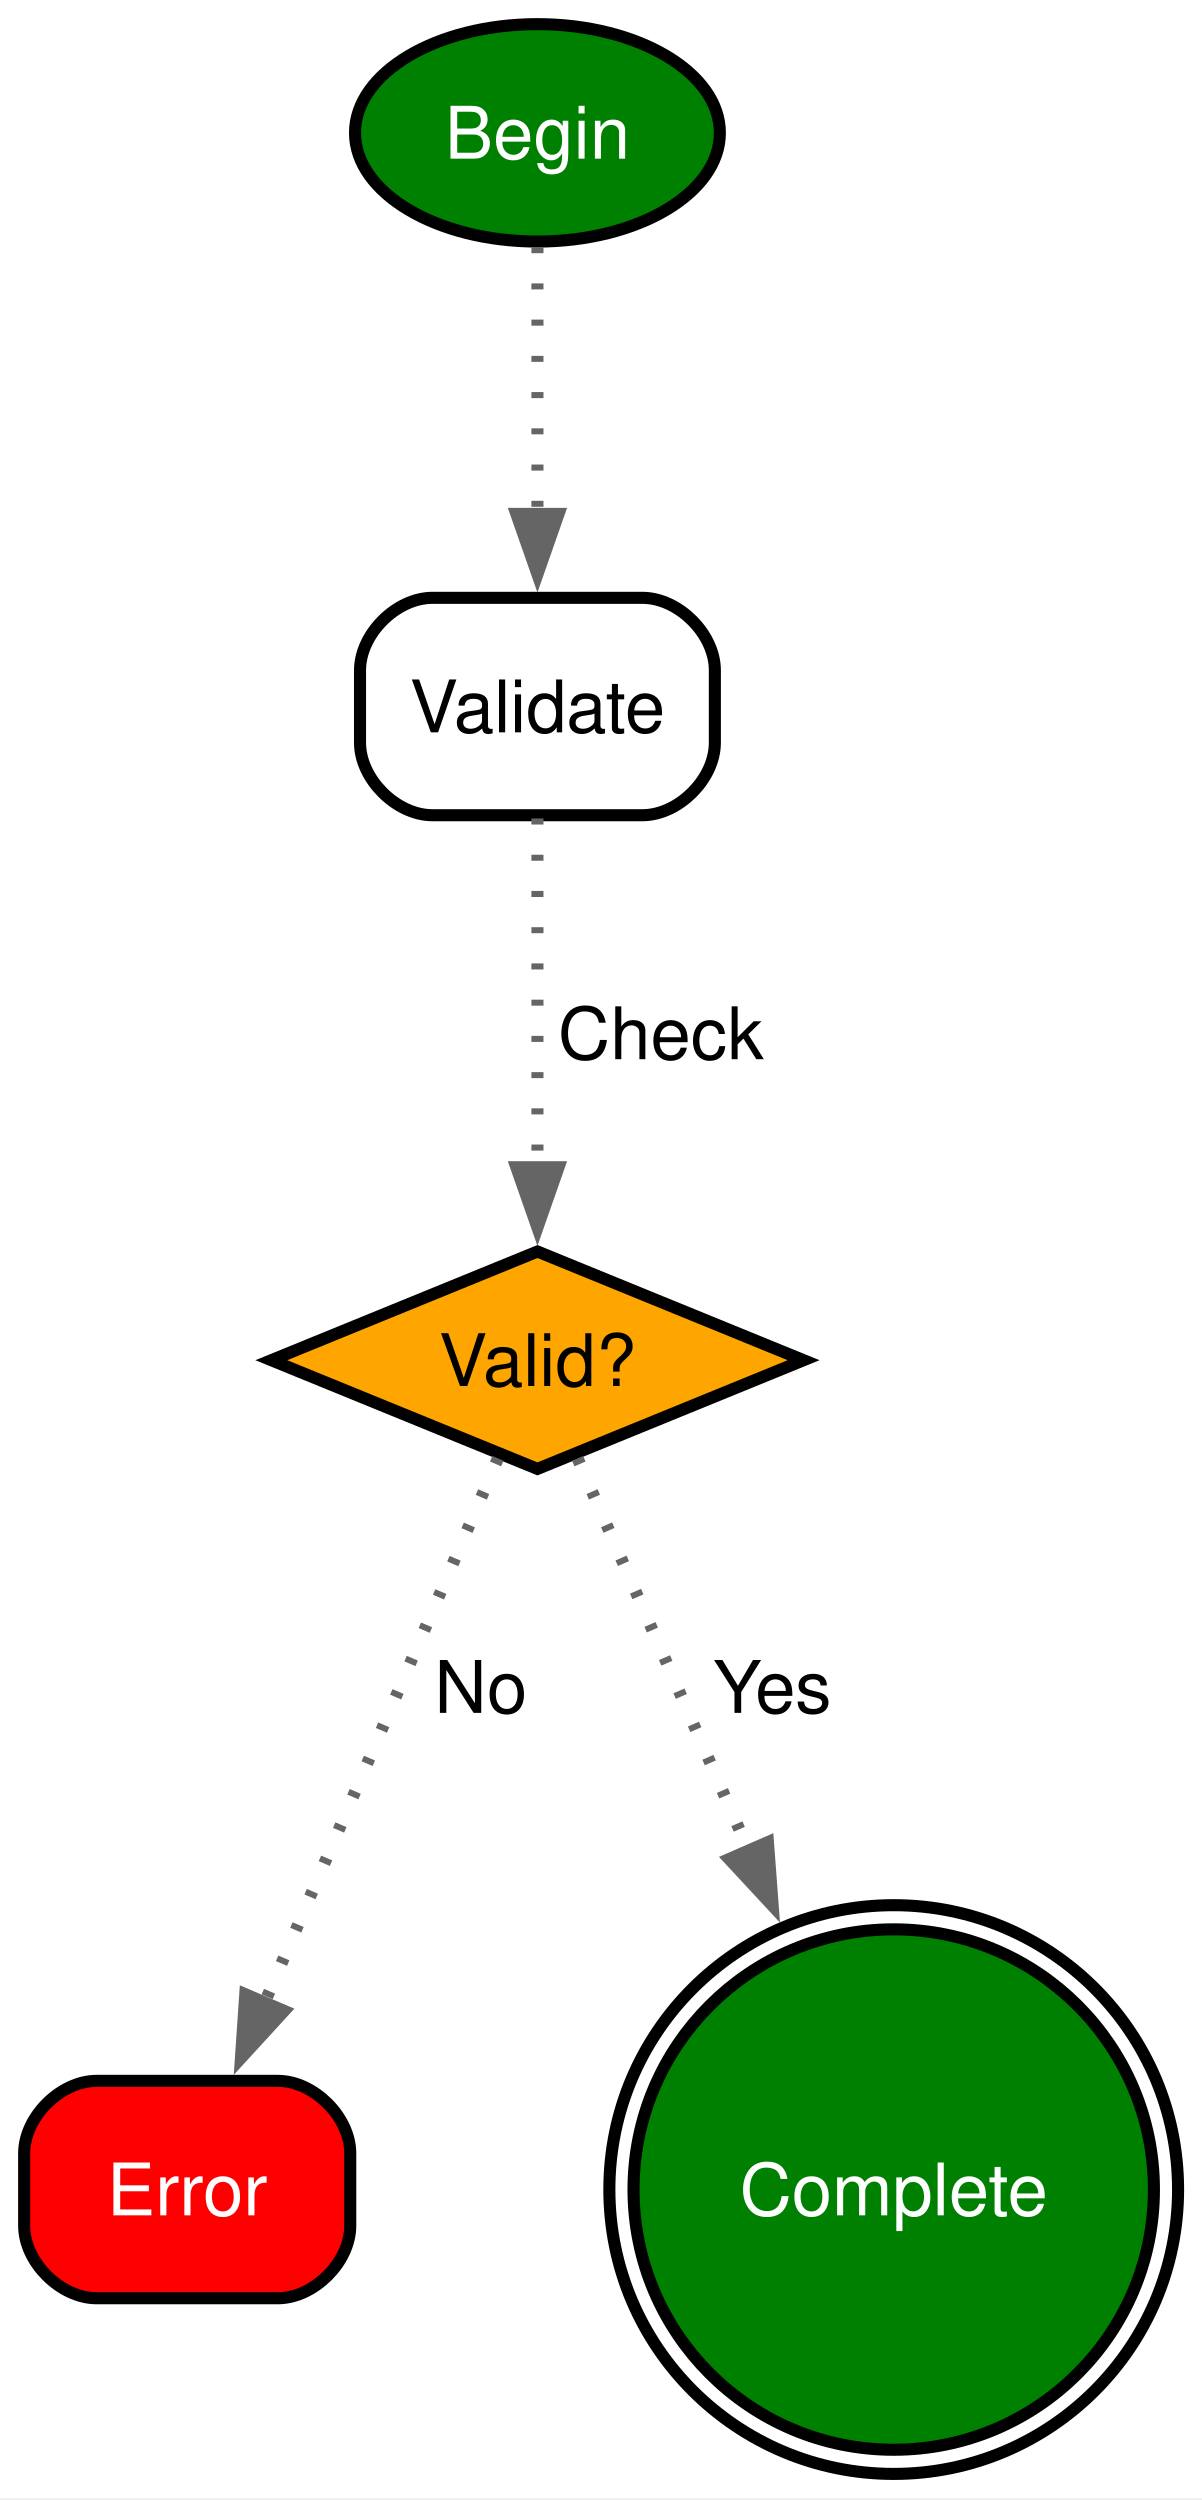
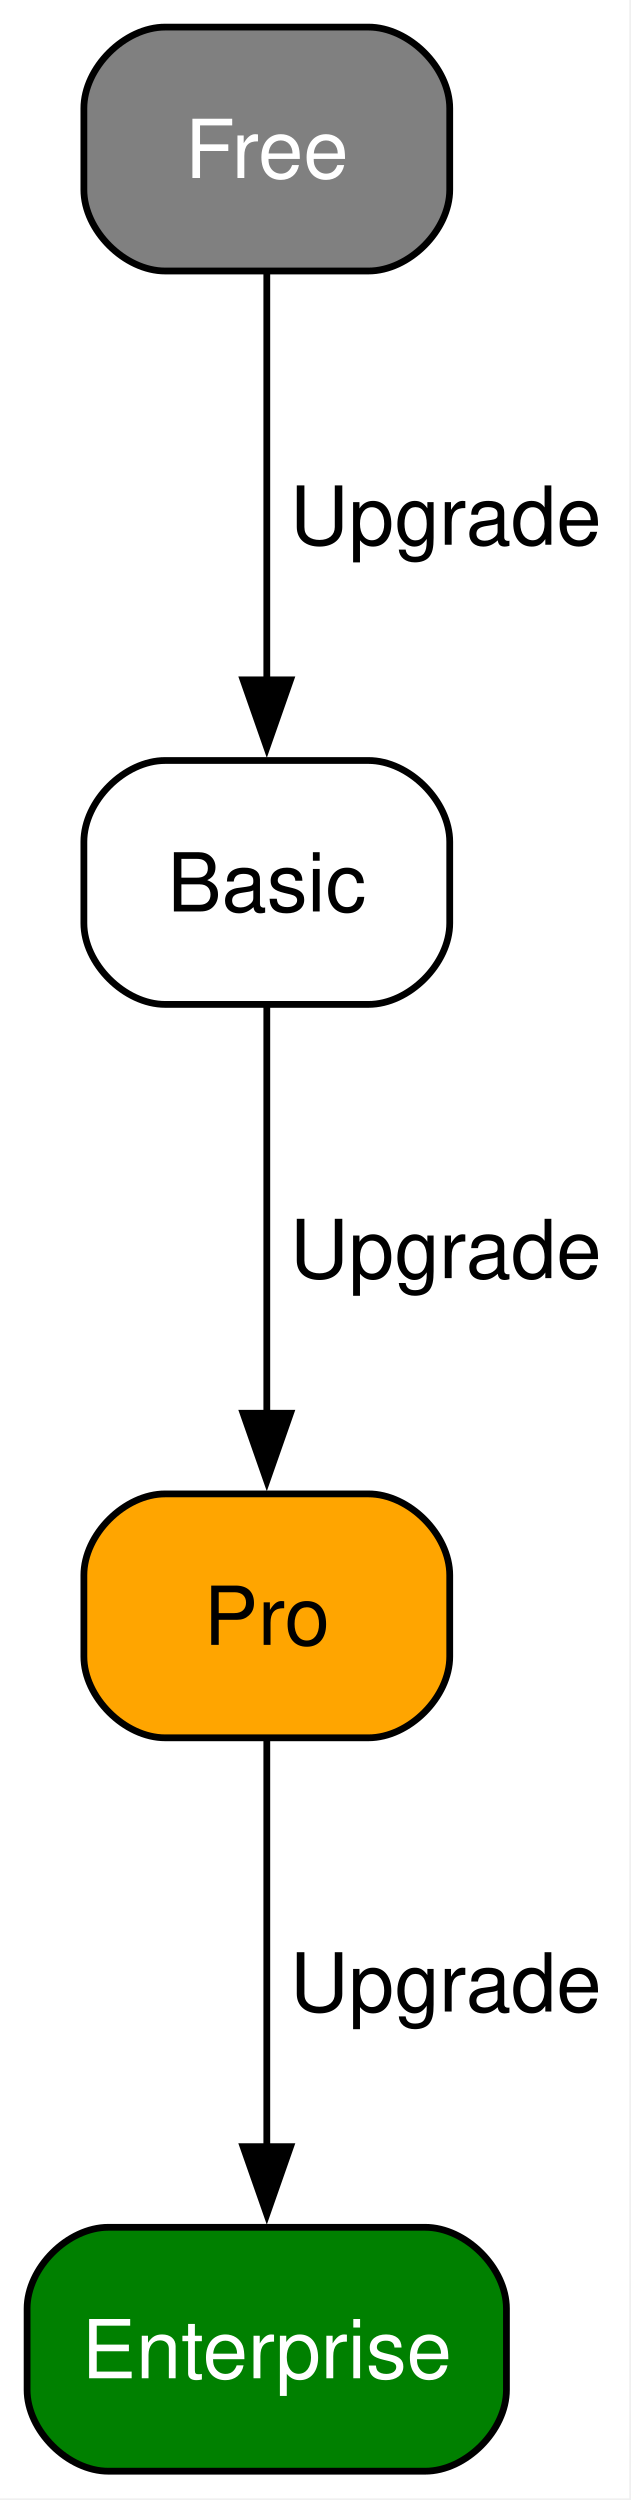
- <svg xmlns="http://www.w3.org/2000/svg" xmlns:xlink="http://www.w3.org/1999/xlink" width="199pt" height="414pt" viewBox="0.00 0.00 199.00 414.00">
-   <g id="graph0" class="graph" transform="scale(1 1) rotate(0) translate(4 409.68)">
+ <svg xmlns="http://www.w3.org/2000/svg" xmlns:xlink="http://www.w3.org/1999/xlink" width="93pt" height="369pt" viewBox="0.00 0.00 93.00 369.00">
+   <g id="graph0" class="graph" transform="scale(1 1) rotate(0) translate(4 364.75)">
    <g id="a_graph0">
      <a xlink:title=" ">
-         <polygon fill="white" stroke="none" points="-4,4 -4,-409.68 195.09,-409.68 195.09,4 -4,4" />
+         <polygon fill="white" stroke="none" points="-4,4 -4,-364.75 88.88,-364.75 88.88,4 -4,4" />
      </a>
    </g>
    <g id="node1" class="node">
      <g id="a_node1">
        <a xlink:title=" ">
-           <ellipse fill="#008000" stroke="black" stroke-width="2" cx="85" cy="-387.68" rx="30.21" ry="18" />
-           <text xml:space="preserve" text-anchor="middle" x="85" y="-383.41" font-family="Helvetica,sans-Serif" font-size="12.00" fill="white">Begin</text>
+           <path fill="#808080" stroke="black" d="M50.38,-360.75C50.38,-360.75 20.38,-360.75 20.38,-360.75 14.38,-360.75 8.38,-354.75 8.38,-348.75 8.38,-348.75 8.38,-336.75 8.38,-336.75 8.38,-330.75 14.38,-324.75 20.38,-324.75 20.38,-324.75 50.38,-324.75 50.38,-324.75 56.38,-324.75 62.38,-330.75 62.38,-336.75 62.38,-336.75 62.38,-348.75 62.38,-348.75 62.38,-354.75 56.38,-360.75 50.38,-360.75" />
+           <text xml:space="preserve" text-anchor="middle" x="35.38" y="-338.48" font-family="Helvetica,sans-Serif" font-size="12.00" fill="white">Free</text>
        </a>
      </g>
    </g>
    <g id="node2" class="node">
      <g id="a_node2">
        <a xlink:title=" ">
-           <path fill="#ffffff" stroke="black" stroke-width="2" d="M102.38,-310.68C102.38,-310.68 67.62,-310.68 67.62,-310.68 61.62,-310.68 55.62,-304.68 55.62,-298.68 55.62,-298.68 55.62,-286.68 55.62,-286.68 55.62,-280.68 61.62,-274.68 67.62,-274.68 67.62,-274.68 102.38,-274.68 102.38,-274.68 108.38,-274.68 114.38,-280.68 114.38,-286.68 114.38,-286.68 114.38,-298.68 114.38,-298.68 114.38,-304.68 108.38,-310.68 102.38,-310.68" />
-           <text xml:space="preserve" text-anchor="middle" x="85" y="-288.41" font-family="Helvetica,sans-Serif" font-size="12.00">Validate</text>
+           <path fill="#ffffff" stroke="black" d="M50.38,-252.5C50.38,-252.5 20.38,-252.5 20.38,-252.5 14.38,-252.5 8.38,-246.5 8.38,-240.5 8.38,-240.5 8.38,-228.5 8.38,-228.5 8.38,-222.5 14.38,-216.5 20.38,-216.5 20.38,-216.5 50.38,-216.5 50.38,-216.5 56.38,-216.5 62.38,-222.5 62.38,-228.5 62.38,-228.5 62.38,-240.5 62.38,-240.5 62.38,-246.5 56.38,-252.5 50.38,-252.5" />
+           <text xml:space="preserve" text-anchor="middle" x="35.38" y="-230.22" font-family="Helvetica,sans-Serif" font-size="12.00">Basic</text>
        </a>
      </g>
    </g>
    <g id="edge1" class="edge">
-       <path fill="none" stroke="#656565" stroke-width="2" stroke-dasharray="1,5" d="M85,-368.75C85,-356.14 85,-338.96 85,-324.21" />
-       <polygon fill="#656565" stroke="#656565" stroke-width="2" points="88.5,-324.58 85,-314.58 81.5,-324.58 88.5,-324.58" />
+       <path fill="none" stroke="#000000" d="M35.38,-324.68C35.38,-308.43 35.38,-283.67 35.38,-264.36" />
+       <polygon fill="#000000" stroke="#000000" points="38.88,-264.4 35.38,-254.4 31.88,-264.4 38.88,-264.4" />
+       <text xml:space="preserve" text-anchor="middle" x="60.12" y="-284.35" font-family="Helvetica,sans-Serif" font-size="12.00"> Upgrade</text>
    </g>
    <g id="node3" class="node">
      <g id="a_node3">
        <a xlink:title=" ">
-           <polygon fill="#ffa500" stroke="black" stroke-width="2" points="85,-202.43 40.93,-184.43 85,-166.43 129.07,-184.43 85,-202.43" />
-           <text xml:space="preserve" text-anchor="middle" x="85" y="-180.16" font-family="Helvetica,sans-Serif" font-size="12.00">Valid?</text>
+           <path fill="#ffa500" stroke="black" d="M50.38,-144.25C50.38,-144.25 20.38,-144.25 20.38,-144.25 14.38,-144.25 8.38,-138.25 8.38,-132.25 8.38,-132.25 8.38,-120.25 8.38,-120.25 8.38,-114.25 14.38,-108.25 20.38,-108.25 20.38,-108.25 50.38,-108.25 50.38,-108.25 56.38,-108.25 62.38,-114.25 62.38,-120.25 62.38,-120.25 62.38,-132.25 62.38,-132.25 62.38,-138.25 56.38,-144.25 50.38,-144.25" />
+           <text xml:space="preserve" text-anchor="middle" x="35.38" y="-121.97" font-family="Helvetica,sans-Serif" font-size="12.00">Pro</text>
        </a>
      </g>
    </g>
    <g id="edge2" class="edge">
-       <path fill="none" stroke="#656565" stroke-width="2" stroke-dasharray="1,5" d="M85,-274.14C85,-258.47 85,-235.15 85,-216.36" />
-       <polygon fill="#656565" stroke="#656565" stroke-width="2" points="88.5,-216.38 85,-206.38 81.5,-216.38 88.5,-216.38" />
-       <text xml:space="preserve" text-anchor="middle" x="103.75" y="-234.28" font-family="Helvetica,sans-Serif" font-size="12.00"> Check</text>
+       <path fill="none" stroke="#000000" d="M35.38,-216.43C35.38,-200.18 35.38,-175.42 35.38,-156.11" />
+       <polygon fill="#000000" stroke="#000000" points="38.88,-156.15 35.38,-146.15 31.88,-156.15 38.88,-156.15" />
+       <text xml:space="preserve" text-anchor="middle" x="60.12" y="-176.1" font-family="Helvetica,sans-Serif" font-size="12.00"> Upgrade</text>
    </g>
    <g id="node4" class="node">
      <g id="a_node4">
        <a xlink:title=" ">
-           <path fill="#ff0000" stroke="black" stroke-width="2" d="M42,-65.09C42,-65.09 12,-65.09 12,-65.09 6,-65.09 0,-59.09 0,-53.09 0,-53.09 0,-41.09 0,-41.09 0,-35.09 6,-29.09 12,-29.09 12,-29.09 42,-29.09 42,-29.09 48,-29.09 54,-35.09 54,-41.09 54,-41.09 54,-53.09 54,-53.09 54,-59.09 48,-65.09 42,-65.09" />
-           <text xml:space="preserve" text-anchor="middle" x="27" y="-42.82" font-family="Helvetica,sans-Serif" font-size="12.00" fill="white">Error</text>
+           <path fill="#008000" stroke="black" d="M58.75,-36C58.75,-36 12,-36 12,-36 6,-36 0,-30 0,-24 0,-24 0,-12 0,-12 0,-6 6,0 12,0 12,0 58.75,0 58.75,0 64.75,0 70.75,-6 70.75,-12 70.75,-12 70.75,-24 70.75,-24 70.75,-30 64.75,-36 58.75,-36" />
+           <text xml:space="preserve" text-anchor="middle" x="35.38" y="-13.72" font-family="Helvetica,sans-Serif" font-size="12.00" fill="white">Enterprise</text>
        </a>
      </g>
    </g>
    <g id="edge3" class="edge">
-       <path fill="none" stroke="#656565" stroke-width="2" stroke-dasharray="1,5" d="M78.46,-168.17C69.11,-146.35 51.73,-105.79 39.77,-77.9" />
-       <polygon fill="#656565" stroke="#656565" stroke-width="2" points="43.06,-76.68 35.9,-68.86 36.62,-79.44 43.06,-76.68" />
-       <text xml:space="preserve" text-anchor="middle" x="73.96" y="-126.03" font-family="Helvetica,sans-Serif" font-size="12.00"> No</text>
-     </g>
-     <g id="node5" class="node">
-       <g id="a_node5">
-         <a xlink:title=" ">
-           <ellipse fill="#008000" stroke="black" stroke-width="2" cx="144" cy="-47.09" rx="43.09" ry="43.09" />
-           <ellipse fill="none" stroke="black" stroke-width="2" cx="144" cy="-47.09" rx="47.09" ry="47.09" />
-           <text xml:space="preserve" text-anchor="middle" x="144" y="-42.82" font-family="Helvetica,sans-Serif" font-size="12.00" fill="white">Complete</text>
-         </a>
-       </g>
-     </g>
-     <g id="edge4" class="edge">
-       <path fill="none" stroke="#656565" stroke-width="2" stroke-dasharray="1,5" d="M91.65,-168.17C98.56,-152.32 109.78,-126.59 120.06,-103" />
-       <polygon fill="#656565" stroke="#656565" stroke-width="2" points="123.17,-104.63 123.96,-94.06 116.75,-101.83 123.17,-104.63" />
-       <text xml:space="preserve" text-anchor="middle" x="122.22" y="-126.03" font-family="Helvetica,sans-Serif" font-size="12.00"> Yes</text>
+       <path fill="none" stroke="#000000" d="M35.38,-108.18C35.38,-91.93 35.38,-67.17 35.38,-47.86" />
+       <polygon fill="#000000" stroke="#000000" points="38.88,-47.9 35.38,-37.9 31.88,-47.9 38.88,-47.9" />
+       <text xml:space="preserve" text-anchor="middle" x="60.12" y="-67.85" font-family="Helvetica,sans-Serif" font-size="12.00"> Upgrade</text>
    </g>
  </g>
</svg>
